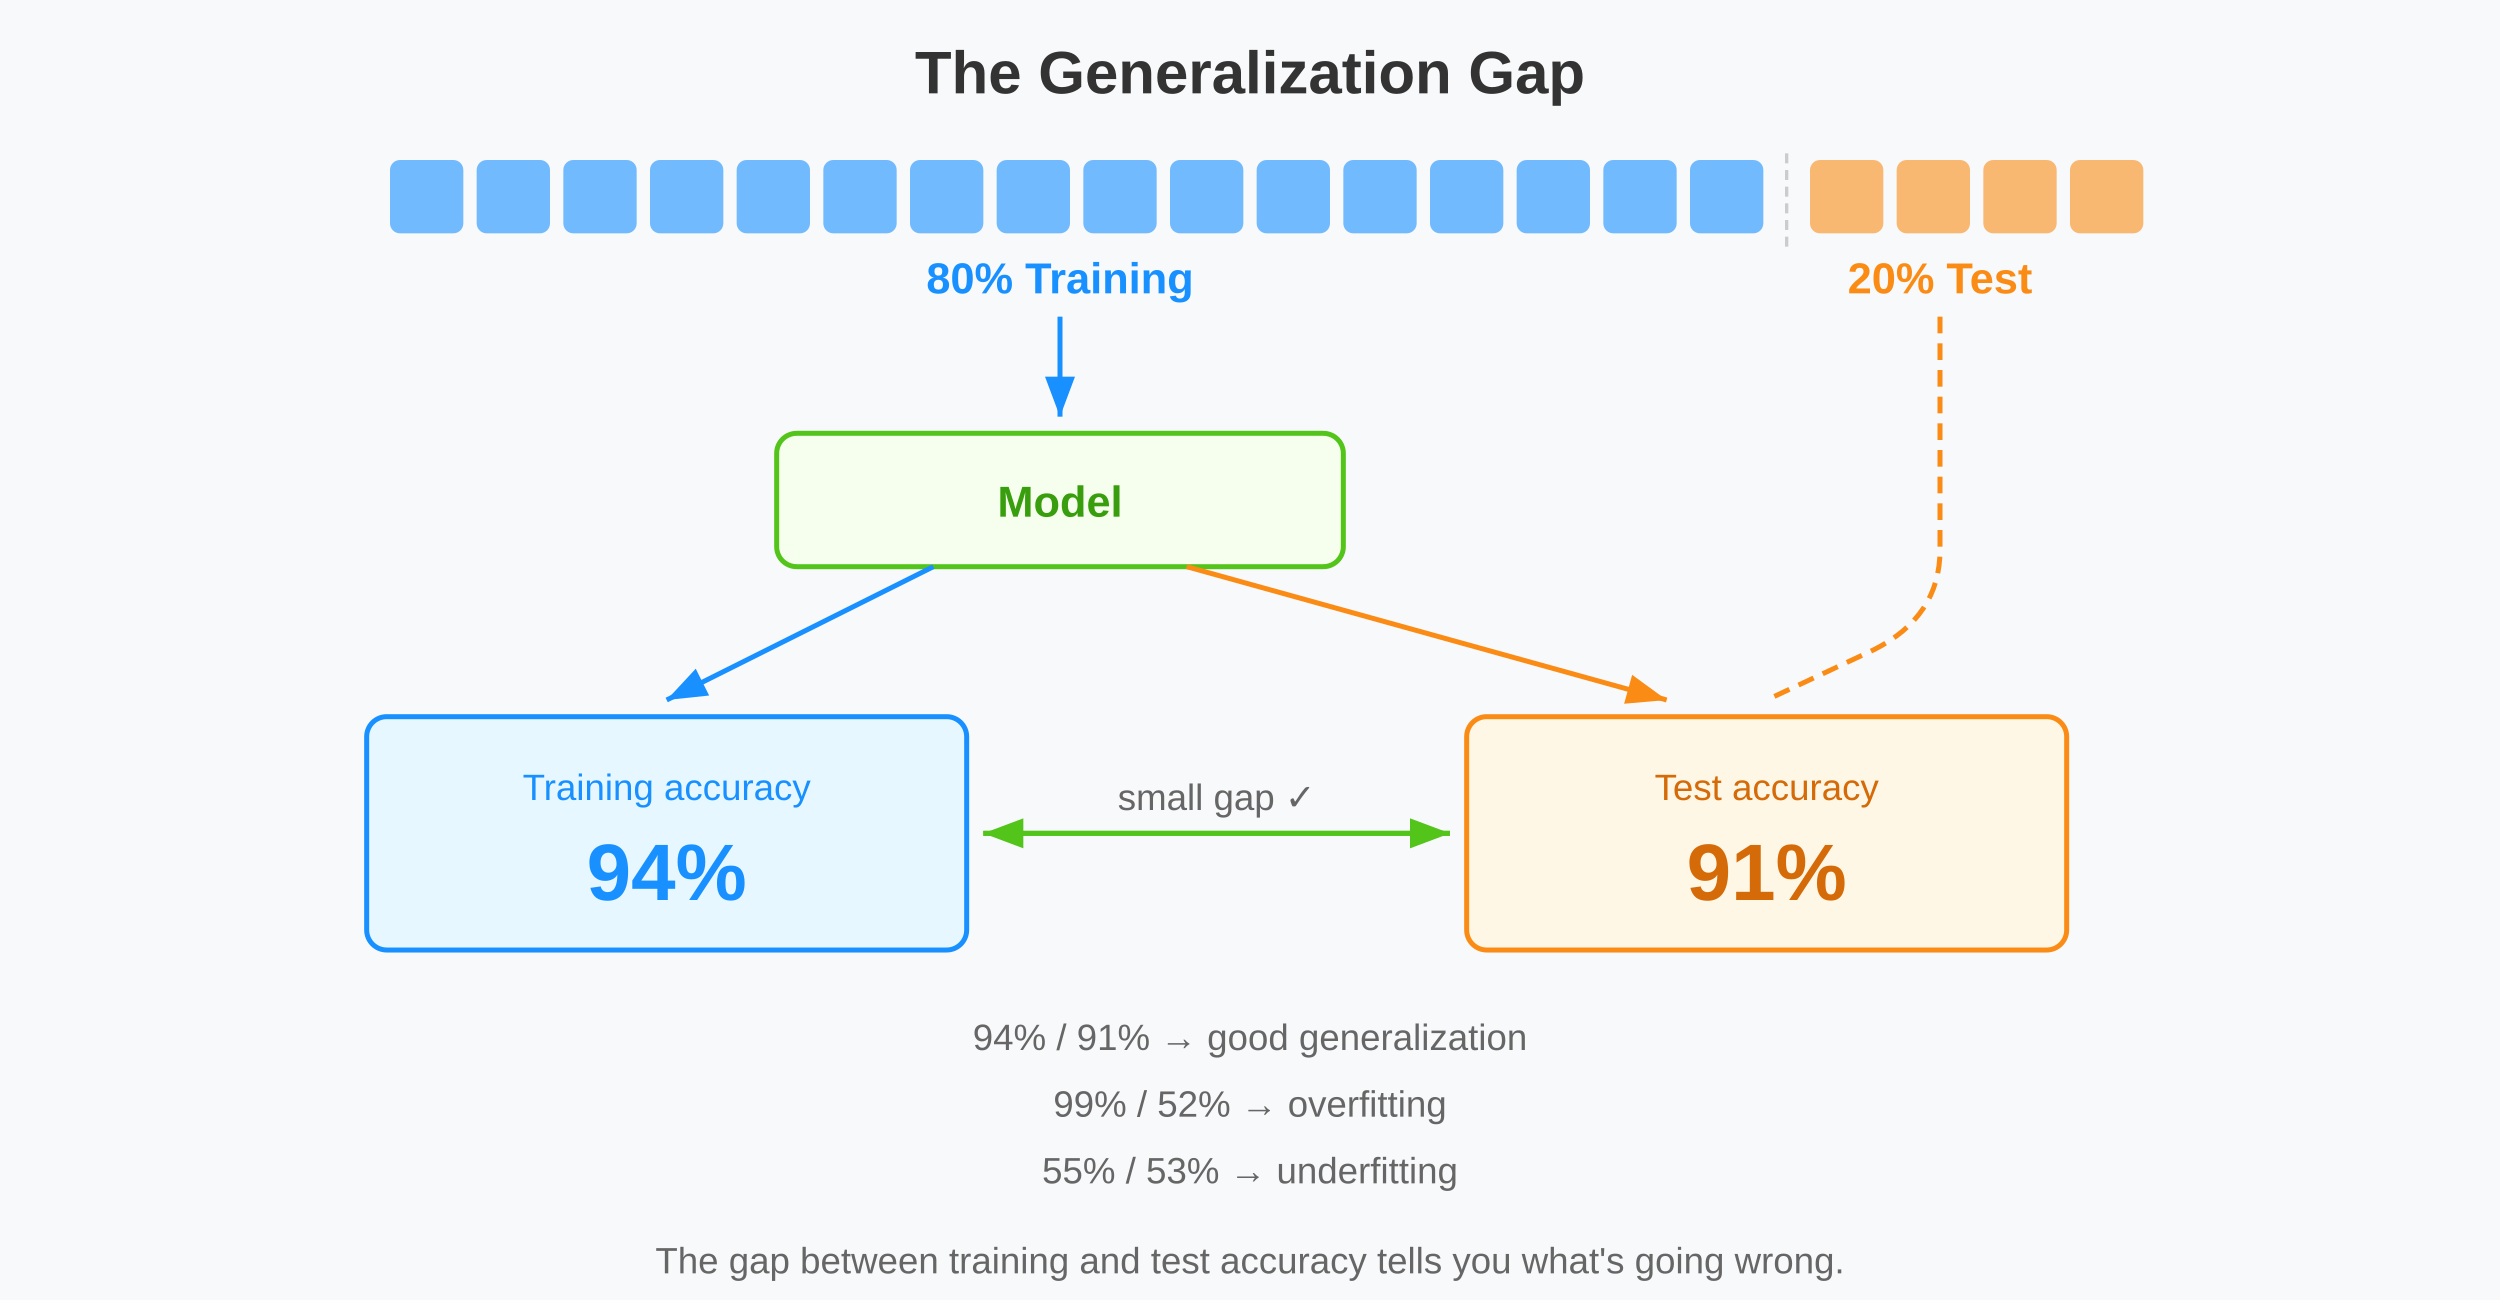
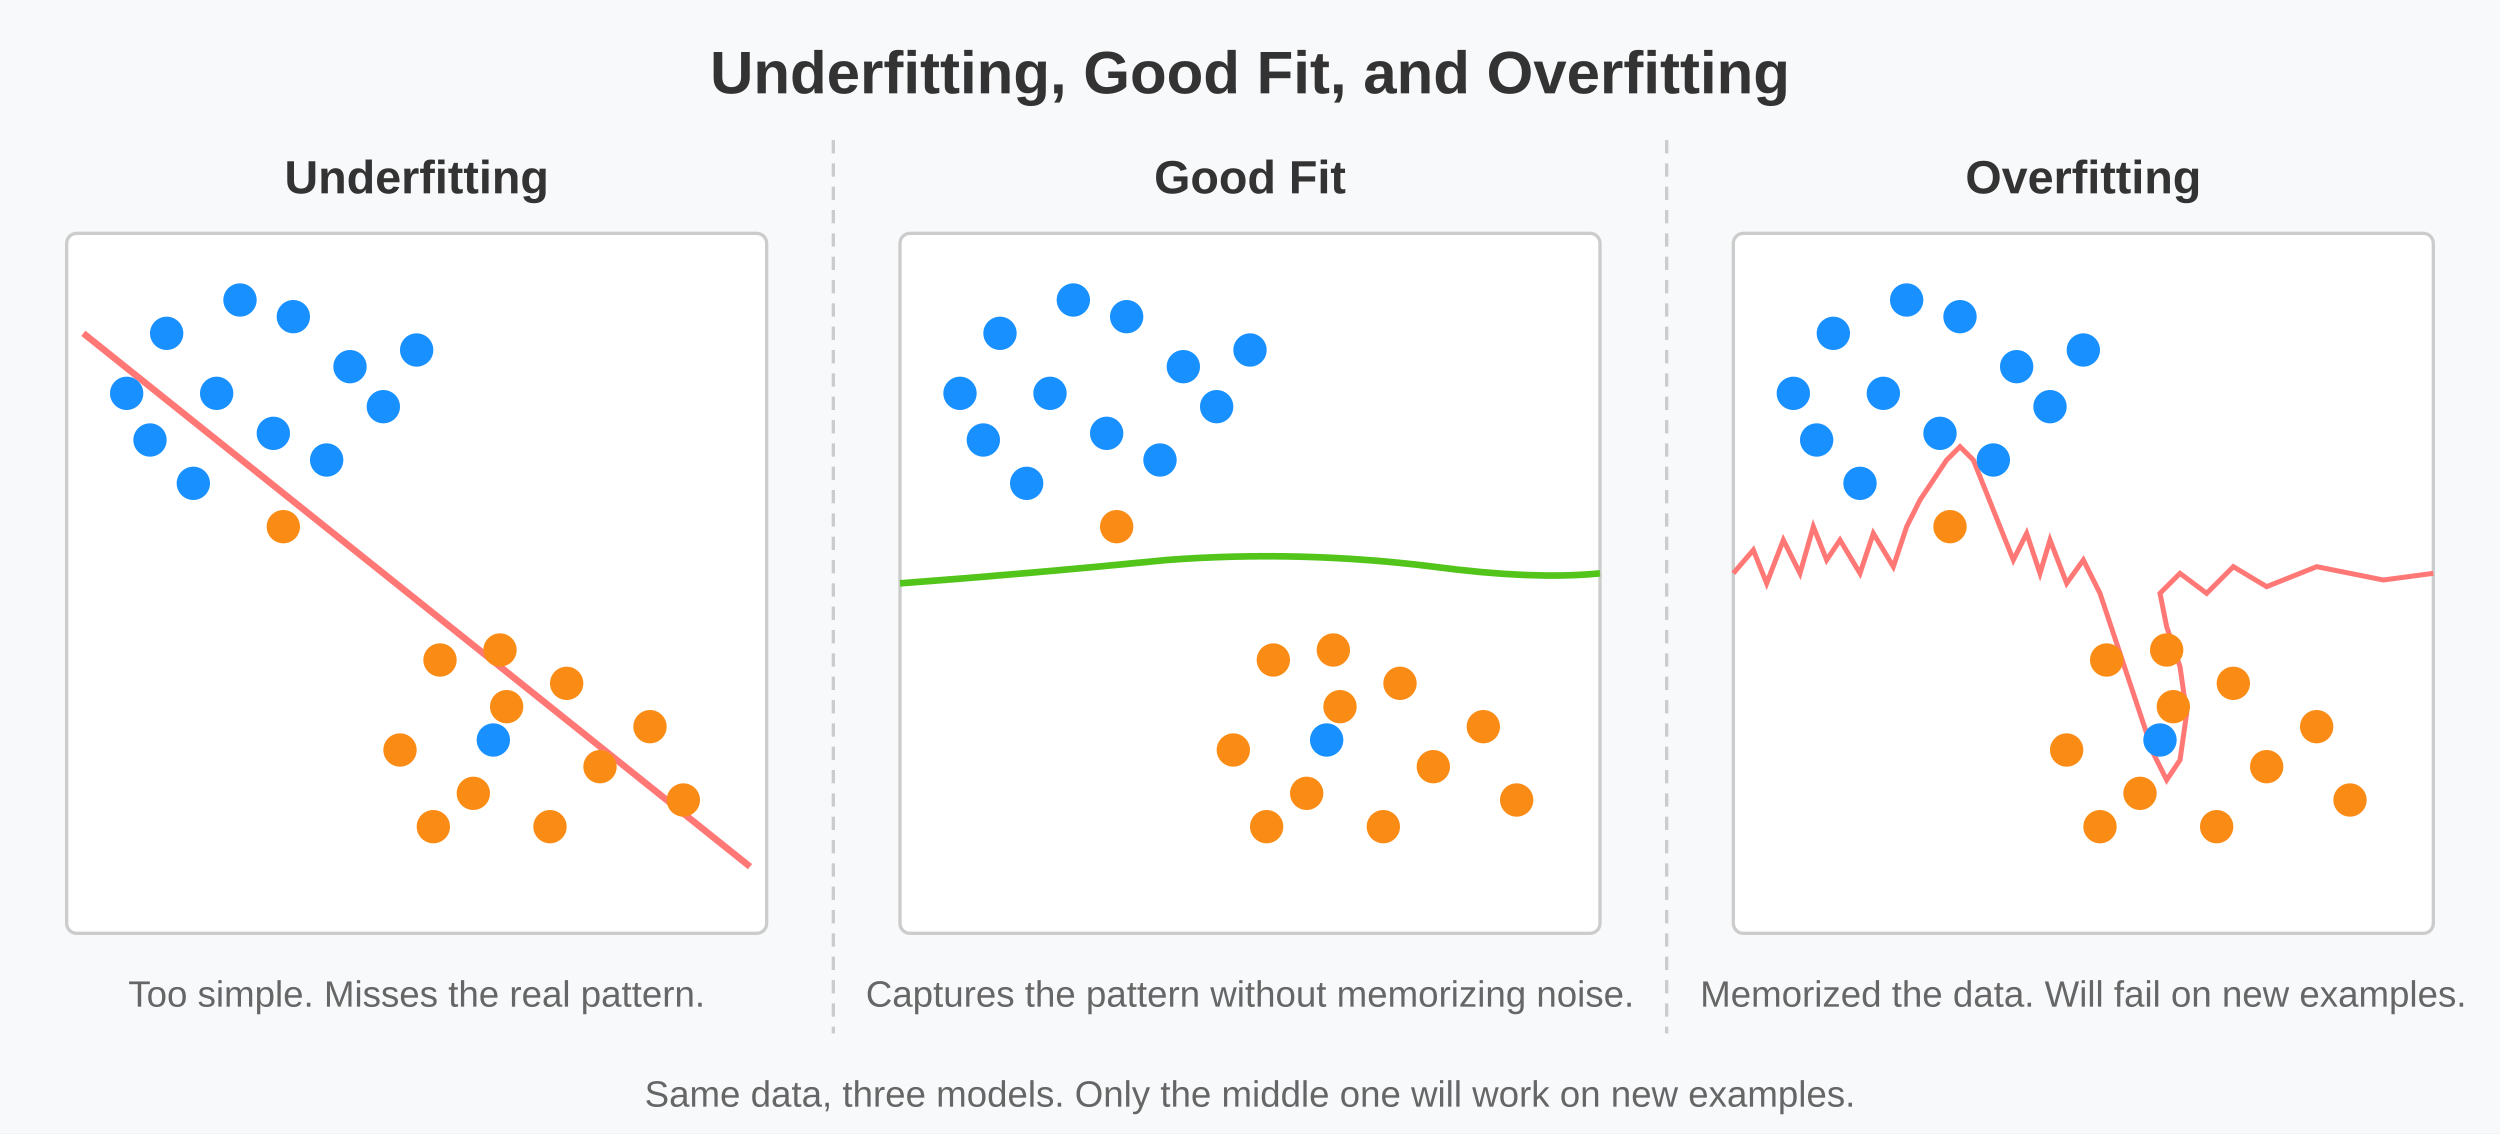
- <svg xmlns="http://www.w3.org/2000/svg" viewBox="0 0 750 390">
+ <svg xmlns="http://www.w3.org/2000/svg" viewBox="0 0 750 340">
  <style>
    .background { fill: #f8f9fa; }
    .title { font-family: 'Arial', sans-serif; font-size: 18px; font-weight: bold; text-anchor: middle; fill: #333; }
-     .section-label { font-family: 'Arial', sans-serif; font-size: 13px; font-weight: bold; text-anchor: middle; }
+     .col-title { font-family: 'Arial', sans-serif; font-size: 14px; font-weight: bold; text-anchor: middle; fill: #333; }
    .label-small { font-family: 'Arial', sans-serif; font-size: 11px; text-anchor: middle; fill: #666; }
-     .label-action { font-family: 'Arial', sans-serif; font-size: 10px; text-anchor: middle; fill: #888; }
-     .model-box { fill: #f6ffed; stroke: #52c41a; stroke-width: 1.5; }
-     .score-text { font-family: 'Arial', sans-serif; font-size: 24px; font-weight: bold; text-anchor: middle; }
-     .score-label { font-family: 'Arial', sans-serif; font-size: 11px; text-anchor: middle; }
-     .box-title { font-family: 'Arial', sans-serif; font-size: 13px; font-weight: bold; text-anchor: middle; }
+     .plot-border { fill: #fff; stroke: #ccc; stroke-width: 1; }
+     .boundary-bad { stroke: #ff7875; stroke-width: 2; fill: none; }
+     .boundary-good { stroke: #52c41a; stroke-width: 2; fill: none; }
+     .boundary-overfit { stroke: #ff7875; stroke-width: 1.5; fill: none; }
+     .divider { stroke: #ccc; stroke-width: 1; stroke-dasharray: 4,3; }
  </style>
-   <defs>
-     <marker id="arrow-blue" markerWidth="8" markerHeight="6" refX="8" refY="3" orient="auto">
-       <path d="M0,0 L8,3 L0,6 Z" fill="#1890ff" />
-     </marker>
-     <marker id="arrow-orange" markerWidth="8" markerHeight="6" refX="8" refY="3" orient="auto">
-       <path d="M0,0 L8,3 L0,6 Z" fill="#fa8c16" />
-     </marker>
-     <marker id="arrow-green" markerWidth="8" markerHeight="6" refX="8" refY="3" orient="auto">
-       <path d="M0,0 L8,3 L0,6 Z" fill="#52c41a" />
-     </marker>
-   </defs>
-   <rect width="750" height="390" class="background" />
-   <text x="375" y="28" class="title">The Generalization Gap</text>
-   <rect x="117" y="48" width="22" height="22" rx="3" fill="#1890ff" opacity="0.6" />
-   <rect x="143" y="48" width="22" height="22" rx="3" fill="#1890ff" opacity="0.6" />
-   <rect x="169" y="48" width="22" height="22" rx="3" fill="#1890ff" opacity="0.6" />
-   <rect x="195" y="48" width="22" height="22" rx="3" fill="#1890ff" opacity="0.6" />
-   <rect x="221" y="48" width="22" height="22" rx="3" fill="#1890ff" opacity="0.6" />
-   <rect x="247" y="48" width="22" height="22" rx="3" fill="#1890ff" opacity="0.6" />
-   <rect x="273" y="48" width="22" height="22" rx="3" fill="#1890ff" opacity="0.6" />
-   <rect x="299" y="48" width="22" height="22" rx="3" fill="#1890ff" opacity="0.6" />
-   <rect x="325" y="48" width="22" height="22" rx="3" fill="#1890ff" opacity="0.6" />
-   <rect x="351" y="48" width="22" height="22" rx="3" fill="#1890ff" opacity="0.6" />
-   <rect x="377" y="48" width="22" height="22" rx="3" fill="#1890ff" opacity="0.6" />
-   <rect x="403" y="48" width="22" height="22" rx="3" fill="#1890ff" opacity="0.6" />
-   <rect x="429" y="48" width="22" height="22" rx="3" fill="#1890ff" opacity="0.6" />
-   <rect x="455" y="48" width="22" height="22" rx="3" fill="#1890ff" opacity="0.6" />
-   <rect x="481" y="48" width="22" height="22" rx="3" fill="#1890ff" opacity="0.6" />
-   <rect x="507" y="48" width="22" height="22" rx="3" fill="#1890ff" opacity="0.6" />
-   <line x1="536" y1="46" x2="536" y2="74" stroke="#ccc" stroke-width="1" stroke-dasharray="3,2" />
-   <rect x="543" y="48" width="22" height="22" rx="3" fill="#fa8c16" opacity="0.6" />
-   <rect x="569" y="48" width="22" height="22" rx="3" fill="#fa8c16" opacity="0.6" />
-   <rect x="595" y="48" width="22" height="22" rx="3" fill="#fa8c16" opacity="0.6" />
-   <rect x="621" y="48" width="22" height="22" rx="3" fill="#fa8c16" opacity="0.6" />
-   <text x="318" y="88" class="section-label" fill="#1890ff">80% Training</text>
-   <text x="582" y="88" class="section-label" fill="#fa8c16">20% Test</text>
-   <line x1="318" y1="95" x2="318" y2="125" stroke="#1890ff" stroke-width="1.5" fill="none" marker-end="url(#arrow-blue)" />
-   <rect x="233" y="130" width="170" height="40" rx="6" ry="6" class="model-box" />
-   <text x="318" y="155" class="box-title" fill="#389e0d">Model</text>
-   <path d="M 280,170 L 200,210" stroke="#1890ff" stroke-width="1.5" fill="none" marker-end="url(#arrow-blue)" />
-   <path d="M 356,170 L 500,210" stroke="#fa8c16" stroke-width="1.5" fill="none" marker-end="url(#arrow-orange)" />
-   <path d="M 582,95 L 582,165 Q 582,185 562,195 L 530,210" stroke="#fa8c16" stroke-width="1.5" stroke-dasharray="5,3" fill="none" />
-   <rect x="110" y="215" width="180" height="70" rx="6" ry="6" fill="#e6f7ff" stroke="#1890ff" stroke-width="1.5" />
-   <text x="200" y="240" class="score-label" fill="#1890ff">Training accuracy</text>
-   <text x="200" y="270" class="score-text" fill="#1890ff">94%</text>
-   <rect x="440" y="215" width="180" height="70" rx="6" ry="6" fill="#fff7e6" stroke="#fa8c16" stroke-width="1.5" />
-   <text x="530" y="240" class="score-label" fill="#d46b08">Test accuracy</text>
-   <text x="530" y="270" class="score-text" fill="#d46b08">91%</text>
-   <line x1="295" y1="250" x2="435" y2="250" stroke="#52c41a" stroke-width="1.5" marker-end="url(#arrow-green)" />
-   <line x1="435" y1="250" x2="295" y2="250" stroke="#52c41a" stroke-width="1.5" marker-end="url(#arrow-green)" />
-   <text x="365" y="243" class="label-small" fill="#389e0d">small gap ✓</text>
-   <text x="375" y="315" class="label-small" fill="#389e0d">94% / 91% → good generalization</text>
-   <text x="375" y="335" class="label-small" fill="#cf1322">99% / 52% → overfitting</text>
-   <text x="375" y="355" class="label-small" fill="#d46b08">55% / 53% → underfitting</text>
-   <text x="375" y="382" class="label-small">The gap between training and test accuracy tells you what's going wrong.</text>
+   <rect width="750" height="340" class="background" />
+   <text x="375" y="28" class="title">Underfitting, Good Fit, and Overfitting</text>
+   <line x1="250" y1="42" x2="250" y2="310" class="divider" />
+   <line x1="500" y1="42" x2="500" y2="310" class="divider" />
+   <text x="125" y="58" class="col-title">Underfitting</text>
+   <rect x="20" y="70" width="210" height="210" rx="3" ry="3" class="plot-border" />
+   <line x1="25" y1="100" x2="225" y2="260" class="boundary-bad" />
+   <circle cx="50" cy="100" r="5" fill="#1890ff" />
+   <circle cx="65" cy="118" r="5" fill="#1890ff" />
+   <circle cx="45" cy="132" r="5" fill="#1890ff" />
+   <circle cx="88" cy="95" r="5" fill="#1890ff" />
+   <circle cx="105" cy="110" r="5" fill="#1890ff" />
+   <circle cx="82" cy="130" r="5" fill="#1890ff" />
+   <circle cx="98" cy="138" r="5" fill="#1890ff" />
+   <circle cx="115" cy="122" r="5" fill="#1890ff" />
+   <circle cx="72" cy="90" r="5" fill="#1890ff" />
+   <circle cx="38" cy="118" r="5" fill="#1890ff" />
+   <circle cx="58" cy="145" r="5" fill="#1890ff" />
+   <circle cx="125" cy="105" r="5" fill="#1890ff" />
+   <circle cx="148" cy="222" r="5" fill="#1890ff" />
+   <circle cx="132" cy="198" r="5" fill="#fa8c16" />
+   <circle cx="152" cy="212" r="5" fill="#fa8c16" />
+   <circle cx="142" cy="238" r="5" fill="#fa8c16" />
+   <circle cx="170" cy="205" r="5" fill="#fa8c16" />
+   <circle cx="120" cy="225" r="5" fill="#fa8c16" />
+   <circle cx="180" cy="230" r="5" fill="#fa8c16" />
+   <circle cx="165" cy="248" r="5" fill="#fa8c16" />
+   <circle cx="195" cy="218" r="5" fill="#fa8c16" />
+   <circle cx="150" cy="195" r="5" fill="#fa8c16" />
+   <circle cx="130" cy="248" r="5" fill="#fa8c16" />
+   <circle cx="205" cy="240" r="5" fill="#fa8c16" />
+   <circle cx="85" cy="158" r="5" fill="#fa8c16" />
+   <text x="125" y="302" class="label-small">Too simple. Misses the real pattern.</text>
+   <text x="375" y="58" class="col-title">Good Fit</text>
+   <rect x="270" y="70" width="210" height="210" rx="3" ry="3" class="plot-border" />
+   <path d="M 270,175 Q 310,172 350,168 Q 390,165 430,170 Q 460,174 480,172" class="boundary-good" />
+   <circle cx="300" cy="100" r="5" fill="#1890ff" />
+   <circle cx="315" cy="118" r="5" fill="#1890ff" />
+   <circle cx="295" cy="132" r="5" fill="#1890ff" />
+   <circle cx="338" cy="95" r="5" fill="#1890ff" />
+   <circle cx="355" cy="110" r="5" fill="#1890ff" />
+   <circle cx="332" cy="130" r="5" fill="#1890ff" />
+   <circle cx="348" cy="138" r="5" fill="#1890ff" />
+   <circle cx="365" cy="122" r="5" fill="#1890ff" />
+   <circle cx="322" cy="90" r="5" fill="#1890ff" />
+   <circle cx="288" cy="118" r="5" fill="#1890ff" />
+   <circle cx="308" cy="145" r="5" fill="#1890ff" />
+   <circle cx="375" cy="105" r="5" fill="#1890ff" />
+   <circle cx="398" cy="222" r="5" fill="#1890ff" />
+   <circle cx="382" cy="198" r="5" fill="#fa8c16" />
+   <circle cx="402" cy="212" r="5" fill="#fa8c16" />
+   <circle cx="392" cy="238" r="5" fill="#fa8c16" />
+   <circle cx="420" cy="205" r="5" fill="#fa8c16" />
+   <circle cx="370" cy="225" r="5" fill="#fa8c16" />
+   <circle cx="430" cy="230" r="5" fill="#fa8c16" />
+   <circle cx="415" cy="248" r="5" fill="#fa8c16" />
+   <circle cx="445" cy="218" r="5" fill="#fa8c16" />
+   <circle cx="400" cy="195" r="5" fill="#fa8c16" />
+   <circle cx="380" cy="248" r="5" fill="#fa8c16" />
+   <circle cx="455" cy="240" r="5" fill="#fa8c16" />
+   <circle cx="335" cy="158" r="5" fill="#fa8c16" />
+   <text x="375" y="302" class="label-small">Captures the pattern without memorizing noise.</text>
+   <text x="625" y="58" class="col-title">Overfitting</text>
+   <rect x="520" y="70" width="210" height="210" rx="3" ry="3" class="plot-border" />
+   <path d="M 520,172            L 526,165 L 530,175 L 535,162 L 540,172 L 544,158 L 548,168            L 552,162 L 558,172 L 562,160 L 568,170            L 572,158 L 576,150 L 580,144 L 584,138 L 588,134            L 592,138 L 596,148 L 600,158            L 604,168 L 608,160 L 612,172 L 615,162 L 620,175 L 625,168            L 630,178 L 634,190 L 638,202 L 642,214 L 646,226 L 650,234            L 654,228 L 656,214 L 654,200 L 650,188 L 648,178            L 654,172 L 662,178 L 670,170 L 680,176 L 695,170 L 715,174 L 730,172" class="boundary-overfit" />
+   <circle cx="550" cy="100" r="5" fill="#1890ff" />
+   <circle cx="565" cy="118" r="5" fill="#1890ff" />
+   <circle cx="545" cy="132" r="5" fill="#1890ff" />
+   <circle cx="588" cy="95" r="5" fill="#1890ff" />
+   <circle cx="605" cy="110" r="5" fill="#1890ff" />
+   <circle cx="582" cy="130" r="5" fill="#1890ff" />
+   <circle cx="598" cy="138" r="5" fill="#1890ff" />
+   <circle cx="615" cy="122" r="5" fill="#1890ff" />
+   <circle cx="572" cy="90" r="5" fill="#1890ff" />
+   <circle cx="538" cy="118" r="5" fill="#1890ff" />
+   <circle cx="558" cy="145" r="5" fill="#1890ff" />
+   <circle cx="625" cy="105" r="5" fill="#1890ff" />
+   <circle cx="648" cy="222" r="5" fill="#1890ff" />
+   <circle cx="632" cy="198" r="5" fill="#fa8c16" />
+   <circle cx="652" cy="212" r="5" fill="#fa8c16" />
+   <circle cx="642" cy="238" r="5" fill="#fa8c16" />
+   <circle cx="670" cy="205" r="5" fill="#fa8c16" />
+   <circle cx="620" cy="225" r="5" fill="#fa8c16" />
+   <circle cx="680" cy="230" r="5" fill="#fa8c16" />
+   <circle cx="665" cy="248" r="5" fill="#fa8c16" />
+   <circle cx="695" cy="218" r="5" fill="#fa8c16" />
+   <circle cx="650" cy="195" r="5" fill="#fa8c16" />
+   <circle cx="630" cy="248" r="5" fill="#fa8c16" />
+   <circle cx="705" cy="240" r="5" fill="#fa8c16" />
+   <circle cx="585" cy="158" r="5" fill="#fa8c16" />
+   <text x="625" y="302" class="label-small">Memorized the data. Will fail on new examples.</text>
+   <text x="375" y="332" class="label-small">Same data, three models. Only the middle one will work on new examples.</text>
</svg>
